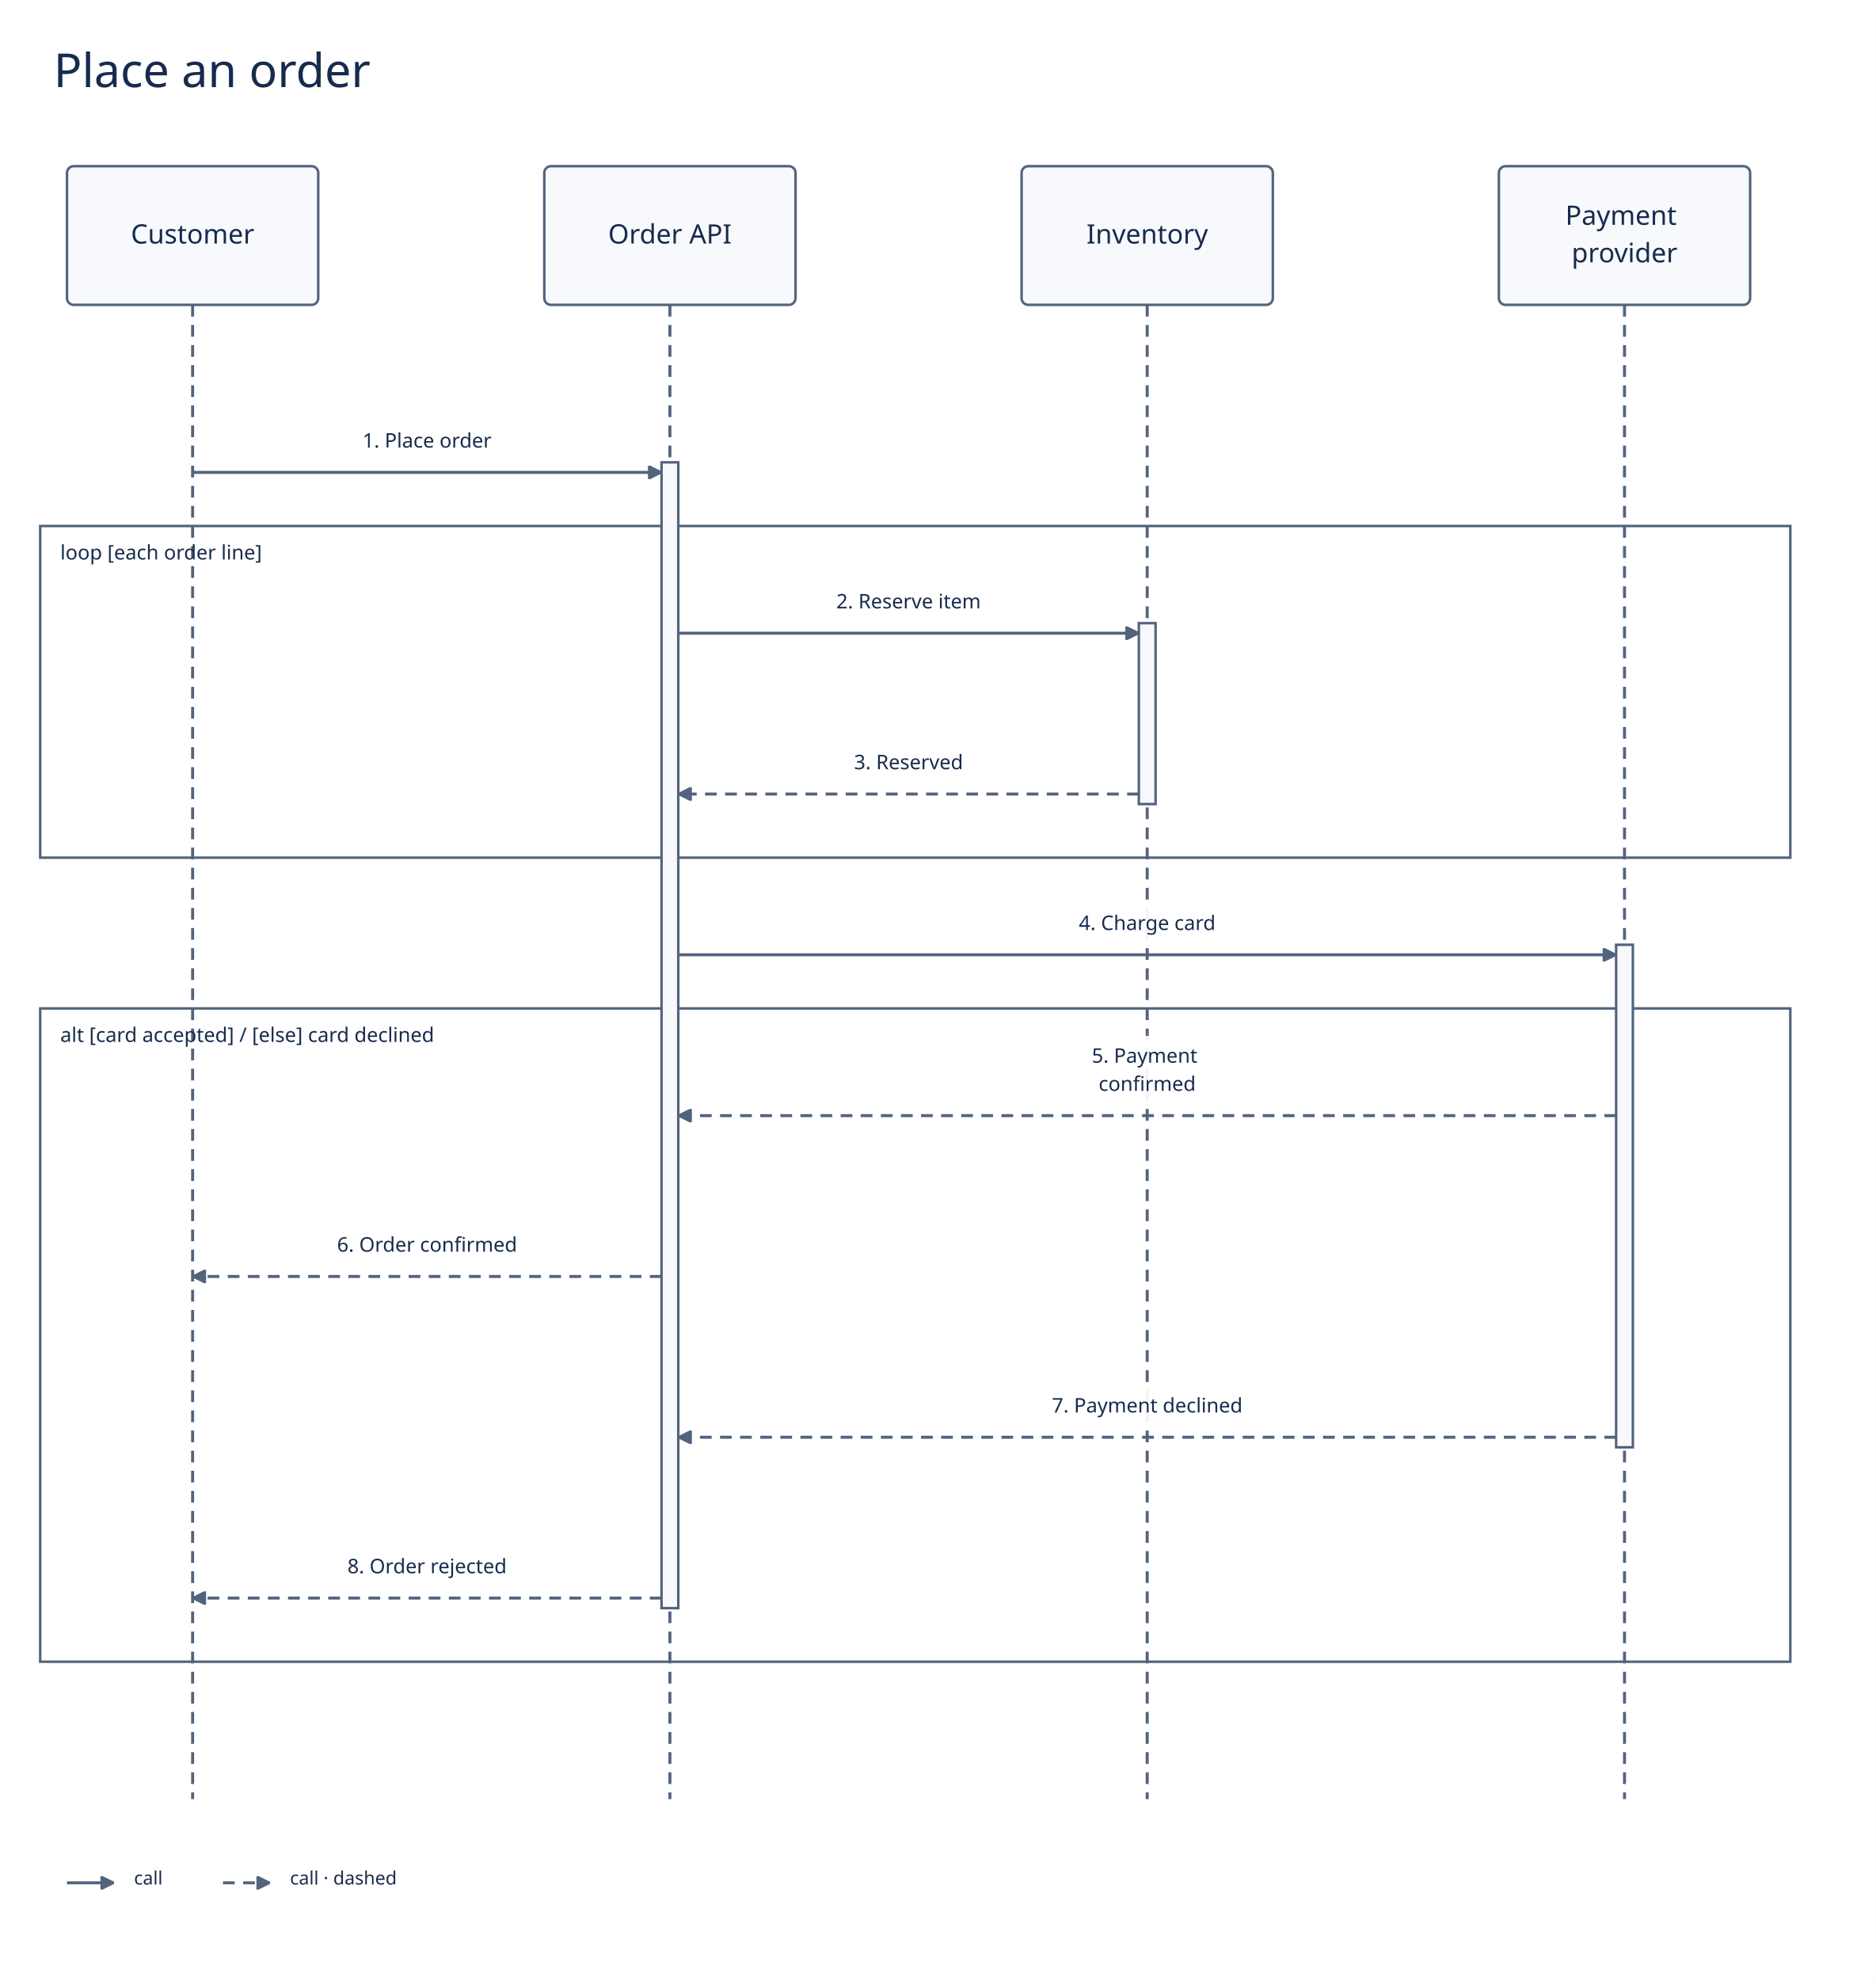
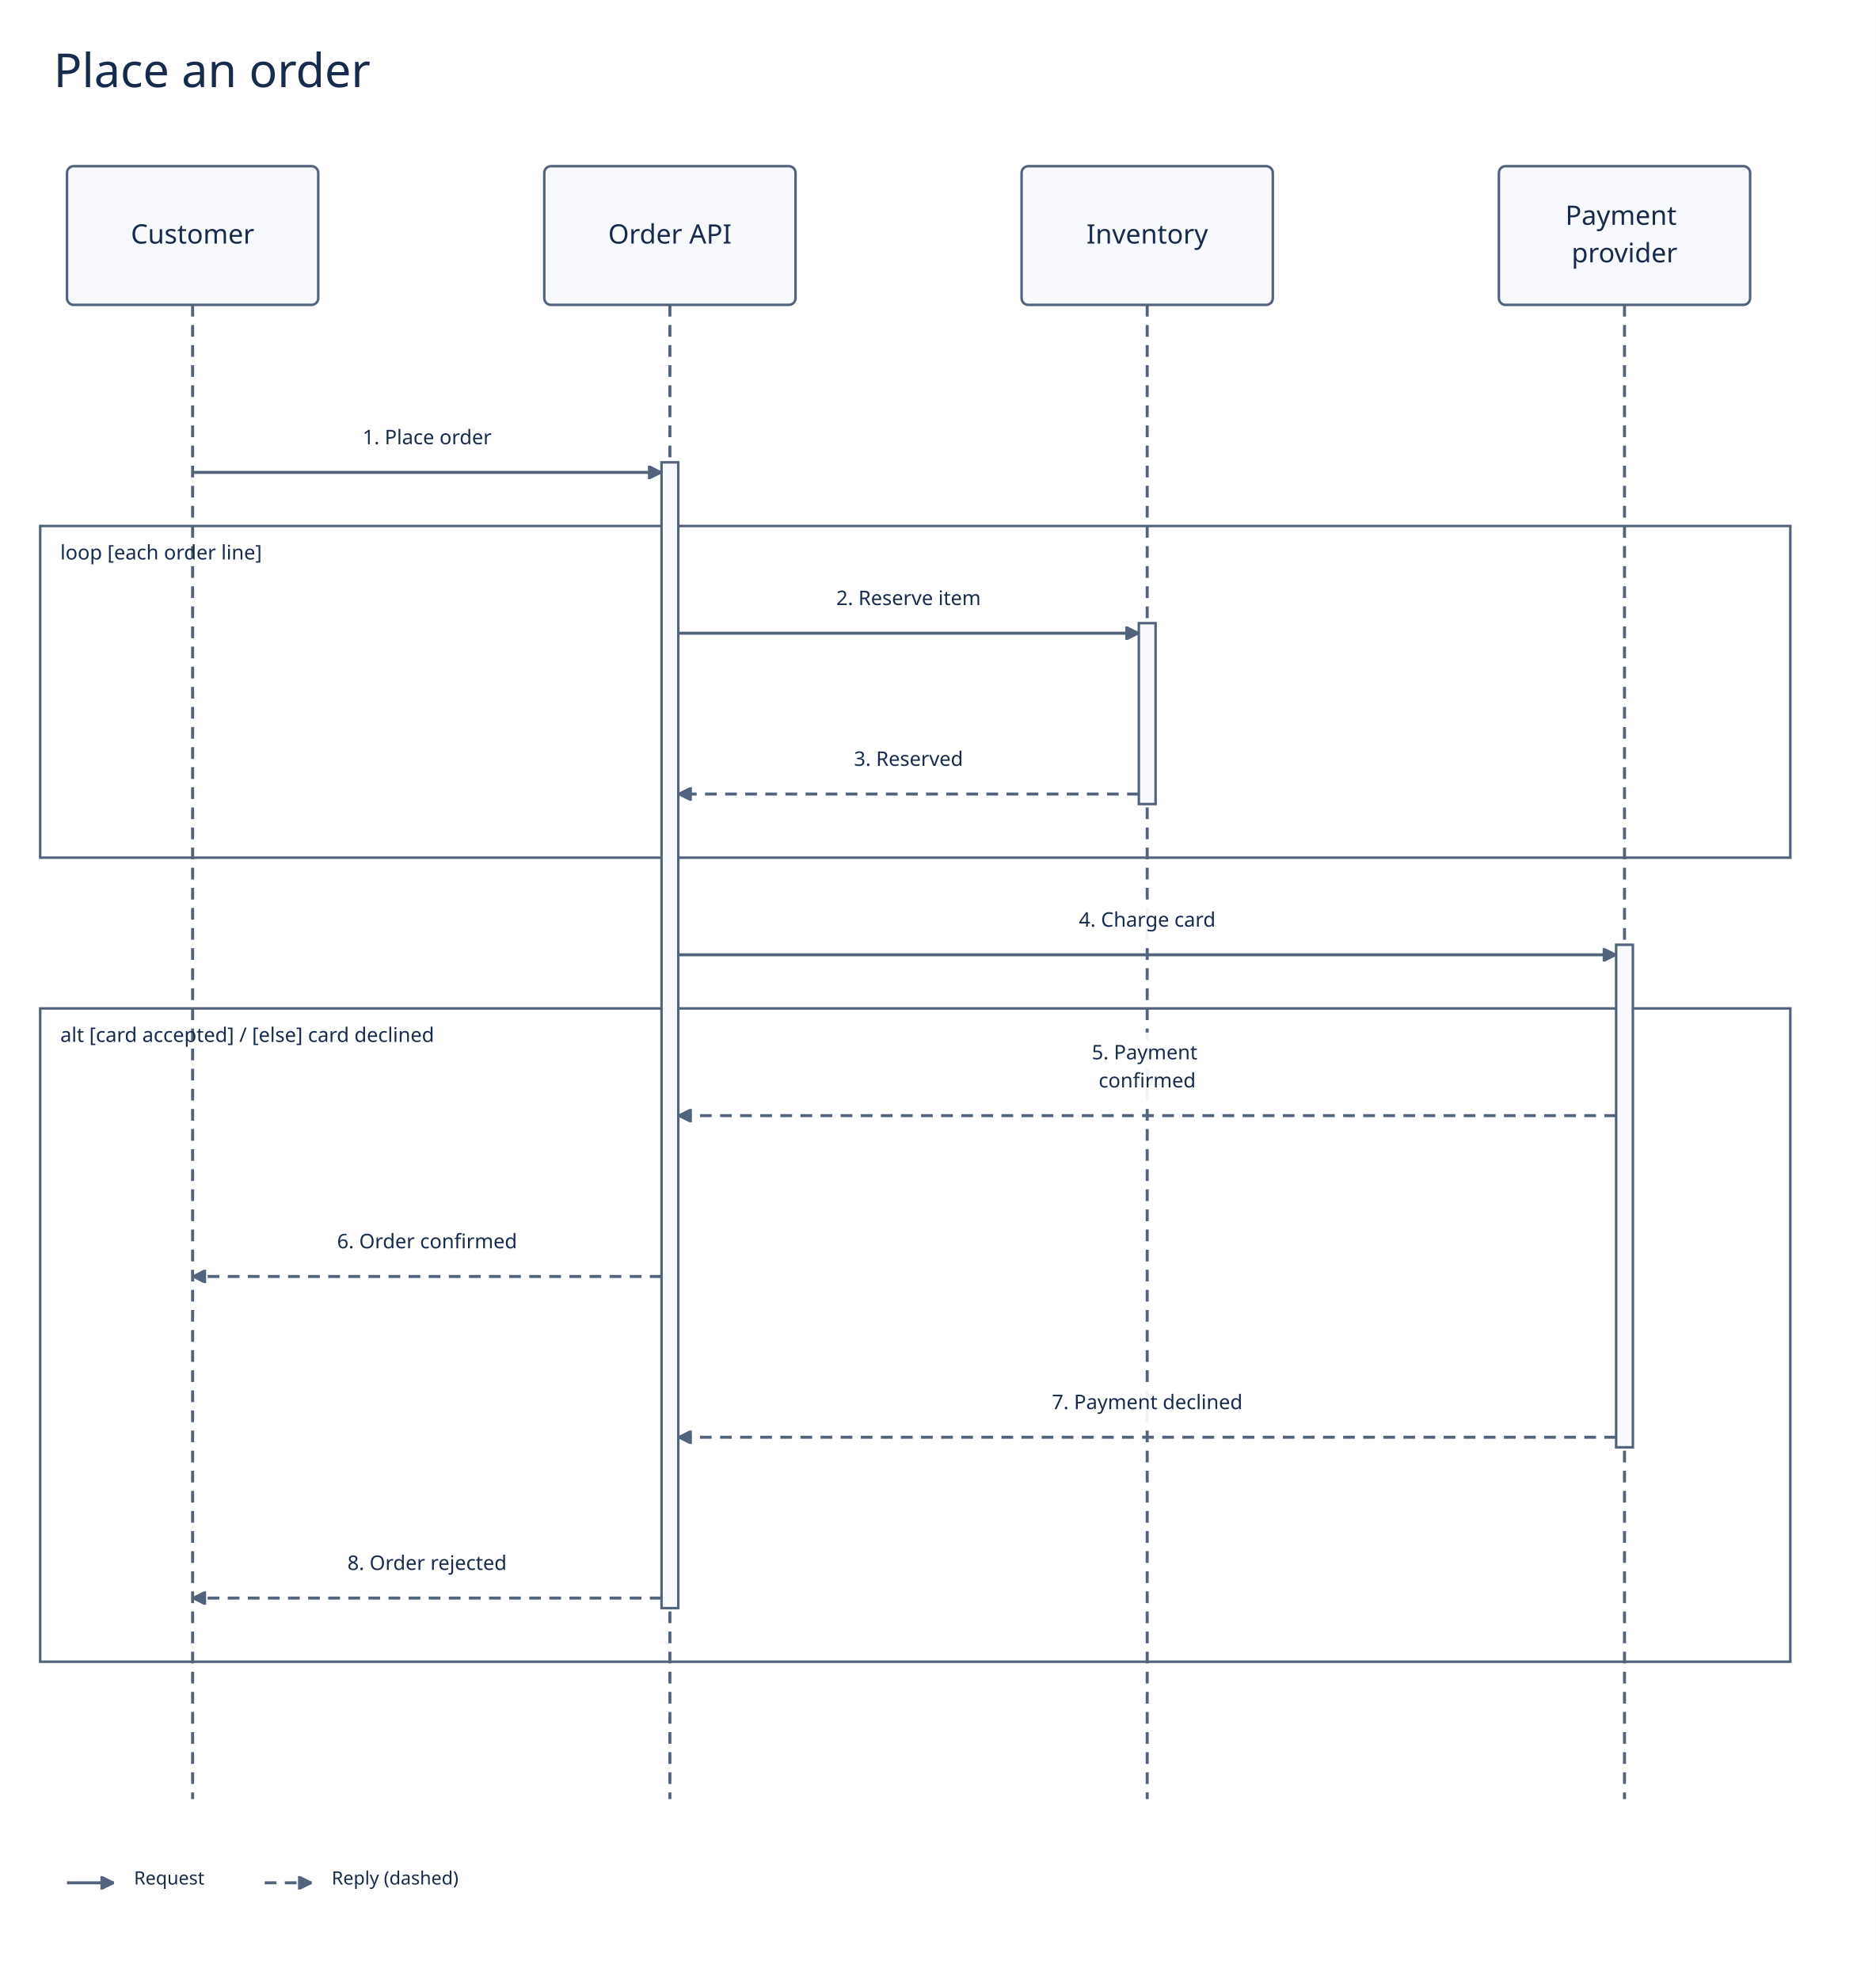
<svg xmlns="http://www.w3.org/2000/svg" viewBox="0 0 1120 1182" width="1120" height="1182" lang="en" role="img" aria-labelledby="e1-en-document-title e1-en-document-desc" data-archatlas="0.1" data-measured-with="pillow">
  <defs>
    <marker id="e1-en-marker-peer-arrow" viewBox="0 0 10 10" refX="10" refY="5" markerWidth="8" markerHeight="8" markerUnits="userSpaceOnUse" orient="auto-start-reverse">
      <path d="M 0 0 L 10 5 L 0 10 Z" fill="#52647d" stroke="#52647d" stroke-width="1.5" />
    </marker>
    <marker id="e1-en-marker-peer-circle" viewBox="0 0 10 10" refX="5" refY="5" markerWidth="8" markerHeight="8" markerUnits="userSpaceOnUse">
      <circle cx="5" cy="5" r="3.5" fill="#ffffff" stroke="#52647d" stroke-width="1.5" />
    </marker>
  </defs>
  <rect width="1120" height="1182" fill="#ffffff" data-role="canvas" />
  <rect id="e1-en-shape-group-alt1" data-id="alt1" data-role="group" data-parent="" data-kind="frame" fill="#ffffff" stroke="#52647d" stroke-width="1.5" data-box="24 602 1044.906 390" x="24" y="602" width="1044.906" height="390" rx="0" />
  <rect id="e1-en-shape-group-loop1" data-id="loop1" data-role="group" data-parent="" data-kind="frame" fill="#ffffff" stroke="#52647d" stroke-width="1.5" data-box="24 314 1044.906 198" x="24" y="314" width="1044.906" height="198" rx="0" />
  <rect id="e1-en-shape-node-cust" data-id="cust" data-role="node" data-parent="" data-kind="lifeline" fill="#f7f9fc" stroke="#52647d" stroke-width="1.5" data-box="40 99.2 150 82.8" x="40" y="99.2" width="150" height="82.8" rx="4" />
  <rect id="e1-en-shape-node-api" data-id="api" data-role="node" data-parent="" data-kind="lifeline" fill="#f7f9fc" stroke="#52647d" stroke-width="1.5" data-box="324.969 99.2 150 82.8" x="324.969" y="99.2" width="150" height="82.8" rx="4" />
  <rect id="e1-en-shape-node-inv" data-id="inv" data-role="node" data-parent="" data-kind="lifeline" fill="#f7f9fc" stroke="#52647d" stroke-width="1.5" data-box="609.938 99.2 150 82.8" x="609.938" y="99.2" width="150" height="82.8" rx="4" />
  <rect id="e1-en-shape-node-pay" data-id="pay" data-role="node" data-parent="" data-kind="lifeline" fill="#f7f9fc" stroke="#52647d" stroke-width="1.5" data-box="894.906 99.2 150 82.8" x="894.906" y="99.2" width="150" height="82.8" rx="4" />
  <polyline id="e1-en-edge-cust-lifeline" data-id="cust-lifeline" data-role="edge" data-from="cust" data-to="cust" data-kind="lifeline" points="115,182 115,1074" fill="none" stroke="#52647d" stroke-width="1.8" stroke-linejoin="round" stroke-dasharray="7 5" />
  <polyline id="e1-en-edge-api-lifeline" data-id="api-lifeline" data-role="edge" data-from="api" data-to="api" data-kind="lifeline" points="399.969,182 399.969,1074" fill="none" stroke="#52647d" stroke-width="1.8" stroke-linejoin="round" stroke-dasharray="7 5" />
  <polyline id="e1-en-edge-inv-lifeline" data-id="inv-lifeline" data-role="edge" data-from="inv" data-to="inv" data-kind="lifeline" points="684.938,182 684.938,1074" fill="none" stroke="#52647d" stroke-width="1.8" stroke-linejoin="round" stroke-dasharray="7 5" />
  <polyline id="e1-en-edge-pay-lifeline" data-id="pay-lifeline" data-role="edge" data-from="pay" data-to="pay" data-kind="lifeline" points="969.906,182 969.906,1074" fill="none" stroke="#52647d" stroke-width="1.8" stroke-linejoin="round" stroke-dasharray="7 5" />
  <rect id="e1-en-shape-activation-__activation-1" data-id="__activation-1" data-role="activation" data-parent="api" data-kind="component" fill="#f7f9fc" stroke="#52647d" stroke-width="1.5" data-box="394.969 276 10 684" x="394.969" y="276" width="10" height="684" rx="0" />
  <rect id="e1-en-shape-activation-__activation-2" data-id="__activation-2" data-role="activation" data-parent="inv" data-kind="component" fill="#f7f9fc" stroke="#52647d" stroke-width="1.5" data-box="679.938 372 10 108" x="679.938" y="372" width="10" height="108" rx="0" />
  <rect id="e1-en-shape-activation-__activation-3" data-id="__activation-3" data-role="activation" data-parent="pay" data-kind="component" fill="#f7f9fc" stroke="#52647d" stroke-width="1.5" data-box="964.906 564 10 300" x="964.906" y="564" width="10" height="300" rx="0" />
  <polyline id="e1-en-edge-edge-1" data-id="edge-1" data-role="edge" data-from="cust" data-to="api" data-kind="call" points="115,282 394.969,282" fill="none" stroke="#52647d" stroke-width="1.8" stroke-linejoin="round" marker-end="url(#e1-en-marker-peer-arrow)" />
  <polyline id="e1-en-edge-edge-2" data-id="edge-2" data-role="edge" data-from="api" data-to="inv" data-kind="call" points="404.969,378 679.938,378" fill="none" stroke="#52647d" stroke-width="1.8" stroke-linejoin="round" marker-end="url(#e1-en-marker-peer-arrow)" />
  <polyline id="e1-en-edge-edge-3" data-id="edge-3" data-role="edge" data-from="inv" data-to="api" data-kind="call" points="679.938,474 404.969,474" fill="none" stroke="#52647d" stroke-width="1.8" stroke-linejoin="round" marker-end="url(#e1-en-marker-peer-arrow)" stroke-dasharray="7 5" />
  <polyline id="e1-en-edge-edge-4" data-id="edge-4" data-role="edge" data-from="api" data-to="pay" data-kind="call" points="404.969,570 964.906,570" fill="none" stroke="#52647d" stroke-width="1.8" stroke-linejoin="round" marker-end="url(#e1-en-marker-peer-arrow)" />
  <polyline id="e1-en-edge-edge-5" data-id="edge-5" data-role="edge" data-from="pay" data-to="api" data-kind="call" points="964.906,666 404.969,666" fill="none" stroke="#52647d" stroke-width="1.8" stroke-linejoin="round" marker-end="url(#e1-en-marker-peer-arrow)" stroke-dasharray="7 5" />
  <polyline id="e1-en-edge-edge-6" data-id="edge-6" data-role="edge" data-from="api" data-to="cust" data-kind="call" points="394.969,762 115,762" fill="none" stroke="#52647d" stroke-width="1.8" stroke-linejoin="round" marker-end="url(#e1-en-marker-peer-arrow)" stroke-dasharray="7 5" />
  <polyline id="e1-en-edge-edge-7" data-id="edge-7" data-role="edge" data-from="pay" data-to="api" data-kind="call" points="964.906,858 404.969,858" fill="none" stroke="#52647d" stroke-width="1.8" stroke-linejoin="round" marker-end="url(#e1-en-marker-peer-arrow)" stroke-dasharray="7 5" />
  <polyline id="e1-en-edge-edge-8" data-id="edge-8" data-role="edge" data-from="api" data-to="cust" data-kind="call" points="394.969,954 115,954" fill="none" stroke="#52647d" stroke-width="1.8" stroke-linejoin="round" marker-end="url(#e1-en-marker-peer-arrow)" stroke-dasharray="7 5" />
  <polyline id="e1-en-edge-legend-line-0" data-id="legend-line-0" data-role="edge" data-from="" data-to="" data-kind="legend" points="40,1124 68,1124" fill="none" stroke="#52647d" stroke-width="1.8" stroke-linejoin="round" marker-end="url(#e1-en-marker-peer-arrow)" />
-   <polyline id="e1-en-edge-legend-line-1" data-id="legend-line-1" data-role="edge" data-from="" data-to="" data-kind="legend" points="133.141,1124 161.141,1124" fill="none" stroke="#52647d" stroke-width="1.8" stroke-linejoin="round" marker-end="url(#e1-en-marker-peer-arrow)" stroke-dasharray="7 5" />
-   <rect id="e1-en-shape-label-bg-__edge-1-background" data-id="__edge-1-background" data-role="label-bg" data-parent="edge-1" x="211.469" y="251.2" width="87.031" height="24.8" fill="#ffffff" fill-opacity="0.92" rx="3" />
-   <rect id="e1-en-shape-label-bg-__edge-2-background" data-id="__edge-2-background" data-role="label-bg" data-parent="edge-2" x="494.305" y="347.2" width="96.297" height="24.8" fill="#ffffff" fill-opacity="0.92" rx="3" />
-   <rect id="e1-en-shape-label-bg-__edge-3-background" data-id="__edge-3-background" data-role="label-bg" data-parent="edge-3" x="504.883" y="443.2" width="75.141" height="24.8" fill="#ffffff" fill-opacity="0.92" rx="3" />
-   <rect id="e1-en-shape-label-bg-__edge-4-background" data-id="__edge-4-background" data-role="label-bg" data-parent="edge-4" x="639.125" y="539.2" width="91.625" height="24.8" fill="#ffffff" fill-opacity="0.92" rx="3" />
-   <rect id="e1-en-shape-label-bg-__edge-5-background" data-id="__edge-5-background" data-role="label-bg" data-parent="edge-5" x="648.406" y="618.4" width="73.062" height="41.6" fill="#ffffff" fill-opacity="0.92" rx="3" />
-   <rect id="e1-en-shape-label-bg-__edge-6-background" data-id="__edge-6-background" data-role="label-bg" data-parent="edge-6" x="196.234" y="731.2" width="117.5" height="24.8" fill="#ffffff" fill-opacity="0.92" rx="3" />
-   <rect id="e1-en-shape-label-bg-__edge-7-background" data-id="__edge-7-background" data-role="label-bg" data-parent="edge-7" x="623.016" y="827.2" width="123.844" height="24.8" fill="#ffffff" fill-opacity="0.92" rx="3" />
-   <rect id="e1-en-shape-label-bg-__edge-8-background" data-id="__edge-8-background" data-role="label-bg" data-parent="edge-8" x="202.438" y="923.2" width="105.094" height="24.8" fill="#ffffff" fill-opacity="0.92" rx="3" />
+   <polyline id="e1-en-edge-legend-line-1" data-id="legend-line-1" data-role="edge" data-from="" data-to="" data-kind="legend" points="158.047,1124 186.047,1124" fill="none" stroke="#52647d" stroke-width="1.8" stroke-linejoin="round" marker-end="url(#e1-en-marker-peer-arrow)" stroke-dasharray="7 5" />
+   <rect id="e1-en-shape-label-bg-__edge-1-background" data-id="__edge-1-background" data-role="label-bg" data-parent="edge-1" x="211.469" y="249.2" width="87.031" height="24.8" fill="#ffffff" fill-opacity="0.92" rx="3" />
+   <rect id="e1-en-shape-label-bg-__edge-2-background" data-id="__edge-2-background" data-role="label-bg" data-parent="edge-2" x="494.305" y="345.2" width="96.297" height="24.8" fill="#ffffff" fill-opacity="0.92" rx="3" />
+   <rect id="e1-en-shape-label-bg-__edge-3-background" data-id="__edge-3-background" data-role="label-bg" data-parent="edge-3" x="504.883" y="441.2" width="75.141" height="24.8" fill="#ffffff" fill-opacity="0.92" rx="3" />
+   <rect id="e1-en-shape-label-bg-__edge-4-background" data-id="__edge-4-background" data-role="label-bg" data-parent="edge-4" x="639.125" y="537.2" width="91.625" height="24.8" fill="#ffffff" fill-opacity="0.92" rx="3" />
+   <rect id="e1-en-shape-label-bg-__edge-5-background" data-id="__edge-5-background" data-role="label-bg" data-parent="edge-5" x="648.406" y="616.4" width="73.062" height="41.6" fill="#ffffff" fill-opacity="0.92" rx="3" />
+   <rect id="e1-en-shape-label-bg-__edge-6-background" data-id="__edge-6-background" data-role="label-bg" data-parent="edge-6" x="196.234" y="729.2" width="117.5" height="24.8" fill="#ffffff" fill-opacity="0.92" rx="3" />
+   <rect id="e1-en-shape-label-bg-__edge-7-background" data-id="__edge-7-background" data-role="label-bg" data-parent="edge-7" x="623.016" y="825.2" width="123.844" height="24.8" fill="#ffffff" fill-opacity="0.92" rx="3" />
+   <rect id="e1-en-shape-label-bg-__edge-8-background" data-id="__edge-8-background" data-role="label-bg" data-parent="edge-8" x="202.438" y="921.2" width="105.094" height="24.8" fill="#ffffff" fill-opacity="0.92" rx="3" />
  <text id="e1-en-text-title-figure-title" data-id="figure-title" data-role="title" data-owner="" x="32" y="52" font-size="28" font-family="&quot;Noto Sans&quot;, &quot;DejaVu Sans&quot;, &quot;Liberation Sans&quot;, &quot;Noto Sans CJK SC&quot;, sans-serif" text-anchor="start" fill="#172b4d" data-text-box="32 24 189.172 39.2">
    <tspan x="32" y="52">
      <tspan font-family="Noto Sans">Place an order</tspan>
    </tspan>
  </text>
  <text id="e1-en-text-name-cust-name" data-id="cust-name" data-role="name" data-owner="cust" x="115" y="145.4" font-size="16" font-family="&quot;Noto Sans&quot;, &quot;DejaVu Sans&quot;, &quot;Liberation Sans&quot;, &quot;Noto Sans CJK SC&quot;, sans-serif" text-anchor="middle" fill="#172b4d" data-text-box="78.141 129.4 73.719 22.4">
    <tspan x="115" y="145.4">
      <tspan font-family="Noto Sans">Customer</tspan>
    </tspan>
  </text>
  <text id="e1-en-text-name-api-name" data-id="api-name" data-role="name" data-owner="api" x="399.969" y="145.4" font-size="16" font-family="&quot;Noto Sans&quot;, &quot;DejaVu Sans&quot;, &quot;Liberation Sans&quot;, &quot;Noto Sans CJK SC&quot;, sans-serif" text-anchor="middle" fill="#172b4d" data-text-box="363.086 129.4 73.766 22.4">
    <tspan x="399.969" y="145.4">
      <tspan font-family="Noto Sans">Order API</tspan>
    </tspan>
  </text>
  <text id="e1-en-text-name-inv-name" data-id="inv-name" data-role="name" data-owner="inv" x="684.938" y="145.4" font-size="16" font-family="&quot;Noto Sans&quot;, &quot;DejaVu Sans&quot;, &quot;Liberation Sans&quot;, &quot;Noto Sans CJK SC&quot;, sans-serif" text-anchor="middle" fill="#172b4d" data-text-box="648.641 129.4 72.594 22.4">
    <tspan x="684.938" y="145.4">
      <tspan font-family="Noto Sans">Inventory</tspan>
    </tspan>
  </text>
  <text id="e1-en-text-name-pay-name" data-id="pay-name" data-role="name" data-owner="pay" x="969.906" y="134.2" font-size="16" font-family="&quot;Noto Sans&quot;, &quot;DejaVu Sans&quot;, &quot;Liberation Sans&quot;, &quot;Noto Sans CJK SC&quot;, sans-serif" text-anchor="middle" fill="#172b4d" data-text-box="936.672 118.2 66.469 44.8">
    <tspan x="969.906" y="134.2">
      <tspan font-family="Noto Sans">Payment</tspan>
    </tspan>
    <tspan x="969.906" y="156.6">
      <tspan font-family="Noto Sans">provider</tspan>
    </tspan>
  </text>
  <text id="e1-en-text-group-title-loop1-title" data-id="loop1-title" data-role="group-title" data-owner="loop1" x="36" y="334" font-size="12" font-family="&quot;Noto Sans&quot;, &quot;DejaVu Sans&quot;, &quot;Liberation Sans&quot;, &quot;Noto Sans CJK SC&quot;, sans-serif" text-anchor="start" fill="#172b4d" data-text-box="36 322 120.422 16.8">
    <tspan x="36" y="334">
      <tspan font-family="Noto Sans">loop [each order line]</tspan>
    </tspan>
  </text>
  <text id="e1-en-text-group-title-alt1-title" data-id="alt1-title" data-role="group-title" data-owner="alt1" x="36" y="622" font-size="12" font-family="&quot;Noto Sans&quot;, &quot;DejaVu Sans&quot;, &quot;Liberation Sans&quot;, &quot;Noto Sans CJK SC&quot;, sans-serif" text-anchor="start" fill="#172b4d" data-text-box="36 610 223.281 16.8">
    <tspan x="36" y="622">
      <tspan font-family="Noto Sans">alt [card accepted] / [else] card declined</tspan>
    </tspan>
  </text>
-   <text id="e1-en-text-edge-label-edge-1-label" data-id="edge-1-label" data-role="edge-label" data-owner="edge-1" x="254.984" y="267.2" font-size="12" font-family="&quot;Noto Sans&quot;, &quot;DejaVu Sans&quot;, &quot;Liberation Sans&quot;, &quot;Noto Sans CJK SC&quot;, sans-serif" text-anchor="middle" fill="#172b4d" data-text-box="216.469 255.2 77.031 16.8">
-     <tspan x="254.984" y="267.2">
+   <text id="e1-en-text-edge-label-edge-1-label" data-id="edge-1-label" data-role="edge-label" data-owner="edge-1" x="254.984" y="265.2" font-size="12" font-family="&quot;Noto Sans&quot;, &quot;DejaVu Sans&quot;, &quot;Liberation Sans&quot;, &quot;Noto Sans CJK SC&quot;, sans-serif" text-anchor="middle" fill="#172b4d" data-text-box="216.469 253.2 77.031 16.8">
+     <tspan x="254.984" y="265.2">
      <tspan font-family="Noto Sans">1. Place order</tspan>
    </tspan>
  </text>
-   <text id="e1-en-text-edge-label-edge-2-label" data-id="edge-2-label" data-role="edge-label" data-owner="edge-2" x="542.453" y="363.2" font-size="12" font-family="&quot;Noto Sans&quot;, &quot;DejaVu Sans&quot;, &quot;Liberation Sans&quot;, &quot;Noto Sans CJK SC&quot;, sans-serif" text-anchor="middle" fill="#172b4d" data-text-box="499.305 351.2 86.297 16.8">
-     <tspan x="542.453" y="363.2">
+   <text id="e1-en-text-edge-label-edge-2-label" data-id="edge-2-label" data-role="edge-label" data-owner="edge-2" x="542.453" y="361.2" font-size="12" font-family="&quot;Noto Sans&quot;, &quot;DejaVu Sans&quot;, &quot;Liberation Sans&quot;, &quot;Noto Sans CJK SC&quot;, sans-serif" text-anchor="middle" fill="#172b4d" data-text-box="499.305 349.2 86.297 16.8">
+     <tspan x="542.453" y="361.2">
      <tspan font-family="Noto Sans">2. Reserve item</tspan>
    </tspan>
  </text>
-   <text id="e1-en-text-edge-label-edge-3-label" data-id="edge-3-label" data-role="edge-label" data-owner="edge-3" x="542.453" y="459.2" font-size="12" font-family="&quot;Noto Sans&quot;, &quot;DejaVu Sans&quot;, &quot;Liberation Sans&quot;, &quot;Noto Sans CJK SC&quot;, sans-serif" text-anchor="middle" fill="#172b4d" data-text-box="509.883 447.2 65.141 16.8">
-     <tspan x="542.453" y="459.2">
+   <text id="e1-en-text-edge-label-edge-3-label" data-id="edge-3-label" data-role="edge-label" data-owner="edge-3" x="542.453" y="457.2" font-size="12" font-family="&quot;Noto Sans&quot;, &quot;DejaVu Sans&quot;, &quot;Liberation Sans&quot;, &quot;Noto Sans CJK SC&quot;, sans-serif" text-anchor="middle" fill="#172b4d" data-text-box="509.883 445.2 65.141 16.8">
+     <tspan x="542.453" y="457.2">
      <tspan font-family="Noto Sans">3. Reserved</tspan>
    </tspan>
  </text>
-   <text id="e1-en-text-edge-label-edge-4-label" data-id="edge-4-label" data-role="edge-label" data-owner="edge-4" x="684.938" y="555.2" font-size="12" font-family="&quot;Noto Sans&quot;, &quot;DejaVu Sans&quot;, &quot;Liberation Sans&quot;, &quot;Noto Sans CJK SC&quot;, sans-serif" text-anchor="middle" fill="#172b4d" data-text-box="644.125 543.2 81.625 16.8">
-     <tspan x="684.938" y="555.2">
+   <text id="e1-en-text-edge-label-edge-4-label" data-id="edge-4-label" data-role="edge-label" data-owner="edge-4" x="684.938" y="553.2" font-size="12" font-family="&quot;Noto Sans&quot;, &quot;DejaVu Sans&quot;, &quot;Liberation Sans&quot;, &quot;Noto Sans CJK SC&quot;, sans-serif" text-anchor="middle" fill="#172b4d" data-text-box="644.125 541.2 81.625 16.8">
+     <tspan x="684.938" y="553.2">
      <tspan font-family="Noto Sans">4. Charge card</tspan>
    </tspan>
  </text>
-   <text id="e1-en-text-edge-label-edge-5-label" data-id="edge-5-label" data-role="edge-label" data-owner="edge-5" x="684.938" y="634.4" font-size="12" font-family="&quot;Noto Sans&quot;, &quot;DejaVu Sans&quot;, &quot;Liberation Sans&quot;, &quot;Noto Sans CJK SC&quot;, sans-serif" text-anchor="middle" fill="#172b4d" data-text-box="653.406 622.4 63.062 33.6">
-     <tspan x="684.938" y="634.4">
+   <text id="e1-en-text-edge-label-edge-5-label" data-id="edge-5-label" data-role="edge-label" data-owner="edge-5" x="684.938" y="632.4" font-size="12" font-family="&quot;Noto Sans&quot;, &quot;DejaVu Sans&quot;, &quot;Liberation Sans&quot;, &quot;Noto Sans CJK SC&quot;, sans-serif" text-anchor="middle" fill="#172b4d" data-text-box="653.406 620.4 63.062 33.6">
+     <tspan x="684.938" y="632.4">
      <tspan font-family="Noto Sans">5. Payment</tspan>
    </tspan>
-     <tspan x="684.938" y="651.2">
+     <tspan x="684.938" y="649.2">
      <tspan font-family="Noto Sans">confirmed</tspan>
    </tspan>
  </text>
-   <text id="e1-en-text-edge-label-edge-6-label" data-id="edge-6-label" data-role="edge-label" data-owner="edge-6" x="254.984" y="747.2" font-size="12" font-family="&quot;Noto Sans&quot;, &quot;DejaVu Sans&quot;, &quot;Liberation Sans&quot;, &quot;Noto Sans CJK SC&quot;, sans-serif" text-anchor="middle" fill="#172b4d" data-text-box="201.234 735.2 107.5 16.8">
-     <tspan x="254.984" y="747.2">
+   <text id="e1-en-text-edge-label-edge-6-label" data-id="edge-6-label" data-role="edge-label" data-owner="edge-6" x="254.984" y="745.2" font-size="12" font-family="&quot;Noto Sans&quot;, &quot;DejaVu Sans&quot;, &quot;Liberation Sans&quot;, &quot;Noto Sans CJK SC&quot;, sans-serif" text-anchor="middle" fill="#172b4d" data-text-box="201.234 733.2 107.5 16.8">
+     <tspan x="254.984" y="745.2">
      <tspan font-family="Noto Sans">6. Order confirmed</tspan>
    </tspan>
  </text>
-   <text id="e1-en-text-edge-label-edge-7-label" data-id="edge-7-label" data-role="edge-label" data-owner="edge-7" x="684.938" y="843.2" font-size="12" font-family="&quot;Noto Sans&quot;, &quot;DejaVu Sans&quot;, &quot;Liberation Sans&quot;, &quot;Noto Sans CJK SC&quot;, sans-serif" text-anchor="middle" fill="#172b4d" data-text-box="628.016 831.2 113.844 16.8">
-     <tspan x="684.938" y="843.2">
+   <text id="e1-en-text-edge-label-edge-7-label" data-id="edge-7-label" data-role="edge-label" data-owner="edge-7" x="684.938" y="841.2" font-size="12" font-family="&quot;Noto Sans&quot;, &quot;DejaVu Sans&quot;, &quot;Liberation Sans&quot;, &quot;Noto Sans CJK SC&quot;, sans-serif" text-anchor="middle" fill="#172b4d" data-text-box="628.016 829.2 113.844 16.8">
+     <tspan x="684.938" y="841.2">
      <tspan font-family="Noto Sans">7. Payment declined</tspan>
    </tspan>
  </text>
-   <text id="e1-en-text-edge-label-edge-8-label" data-id="edge-8-label" data-role="edge-label" data-owner="edge-8" x="254.984" y="939.2" font-size="12" font-family="&quot;Noto Sans&quot;, &quot;DejaVu Sans&quot;, &quot;Liberation Sans&quot;, &quot;Noto Sans CJK SC&quot;, sans-serif" text-anchor="middle" fill="#172b4d" data-text-box="207.438 927.2 95.094 16.8">
-     <tspan x="254.984" y="939.2">
+   <text id="e1-en-text-edge-label-edge-8-label" data-id="edge-8-label" data-role="edge-label" data-owner="edge-8" x="254.984" y="937.2" font-size="12" font-family="&quot;Noto Sans&quot;, &quot;DejaVu Sans&quot;, &quot;Liberation Sans&quot;, &quot;Noto Sans CJK SC&quot;, sans-serif" text-anchor="middle" fill="#172b4d" data-text-box="207.438 925.2 95.094 16.8">
+     <tspan x="254.984" y="937.2">
      <tspan font-family="Noto Sans">8. Order rejected</tspan>
    </tspan>
  </text>
-   <text id="e1-en-text-legend-legend-0" data-id="legend-0" data-role="legend" data-owner="" x="80" y="1125" font-size="11" font-family="&quot;Noto Sans&quot;, &quot;DejaVu Sans&quot;, &quot;Liberation Sans&quot;, &quot;Noto Sans CJK SC&quot;, sans-serif" text-anchor="start" fill="#172b4d" data-text-box="80 1114 17.141 15.4">
+   <text id="e1-en-text-legend-legend-0" data-id="legend-0" data-role="legend" data-owner="" x="80" y="1125" font-size="11" font-family="&quot;Noto Sans&quot;, &quot;DejaVu Sans&quot;, &quot;Liberation Sans&quot;, &quot;Noto Sans CJK SC&quot;, sans-serif" text-anchor="start" fill="#172b4d" data-text-box="80 1114 42.047 15.4">
    <tspan x="80" y="1125">
-       <tspan font-family="Noto Sans">call</tspan>
+       <tspan font-family="Noto Sans">Request</tspan>
    </tspan>
  </text>
-   <text id="e1-en-text-legend-legend-1" data-id="legend-1" data-role="legend" data-owner="" x="173.141" y="1125" font-size="11" font-family="&quot;Noto Sans&quot;, &quot;DejaVu Sans&quot;, &quot;Liberation Sans&quot;, &quot;Noto Sans CJK SC&quot;, sans-serif" text-anchor="start" fill="#172b4d" data-text-box="173.141 1114 63.781 15.4">
-     <tspan x="173.141" y="1125">
-       <tspan font-family="Noto Sans">call · dashed</tspan>
+   <text id="e1-en-text-legend-legend-1" data-id="legend-1" data-role="legend" data-owner="" x="198.047" y="1125" font-size="11" font-family="&quot;Noto Sans&quot;, &quot;DejaVu Sans&quot;, &quot;Liberation Sans&quot;, &quot;Noto Sans CJK SC&quot;, sans-serif" text-anchor="start" fill="#172b4d" data-text-box="198.047 1114 75.688 15.4">
+     <tspan x="198.047" y="1125">
+       <tspan font-family="Noto Sans">Reply (dashed)</tspan>
    </tspan>
  </text>
</svg>
